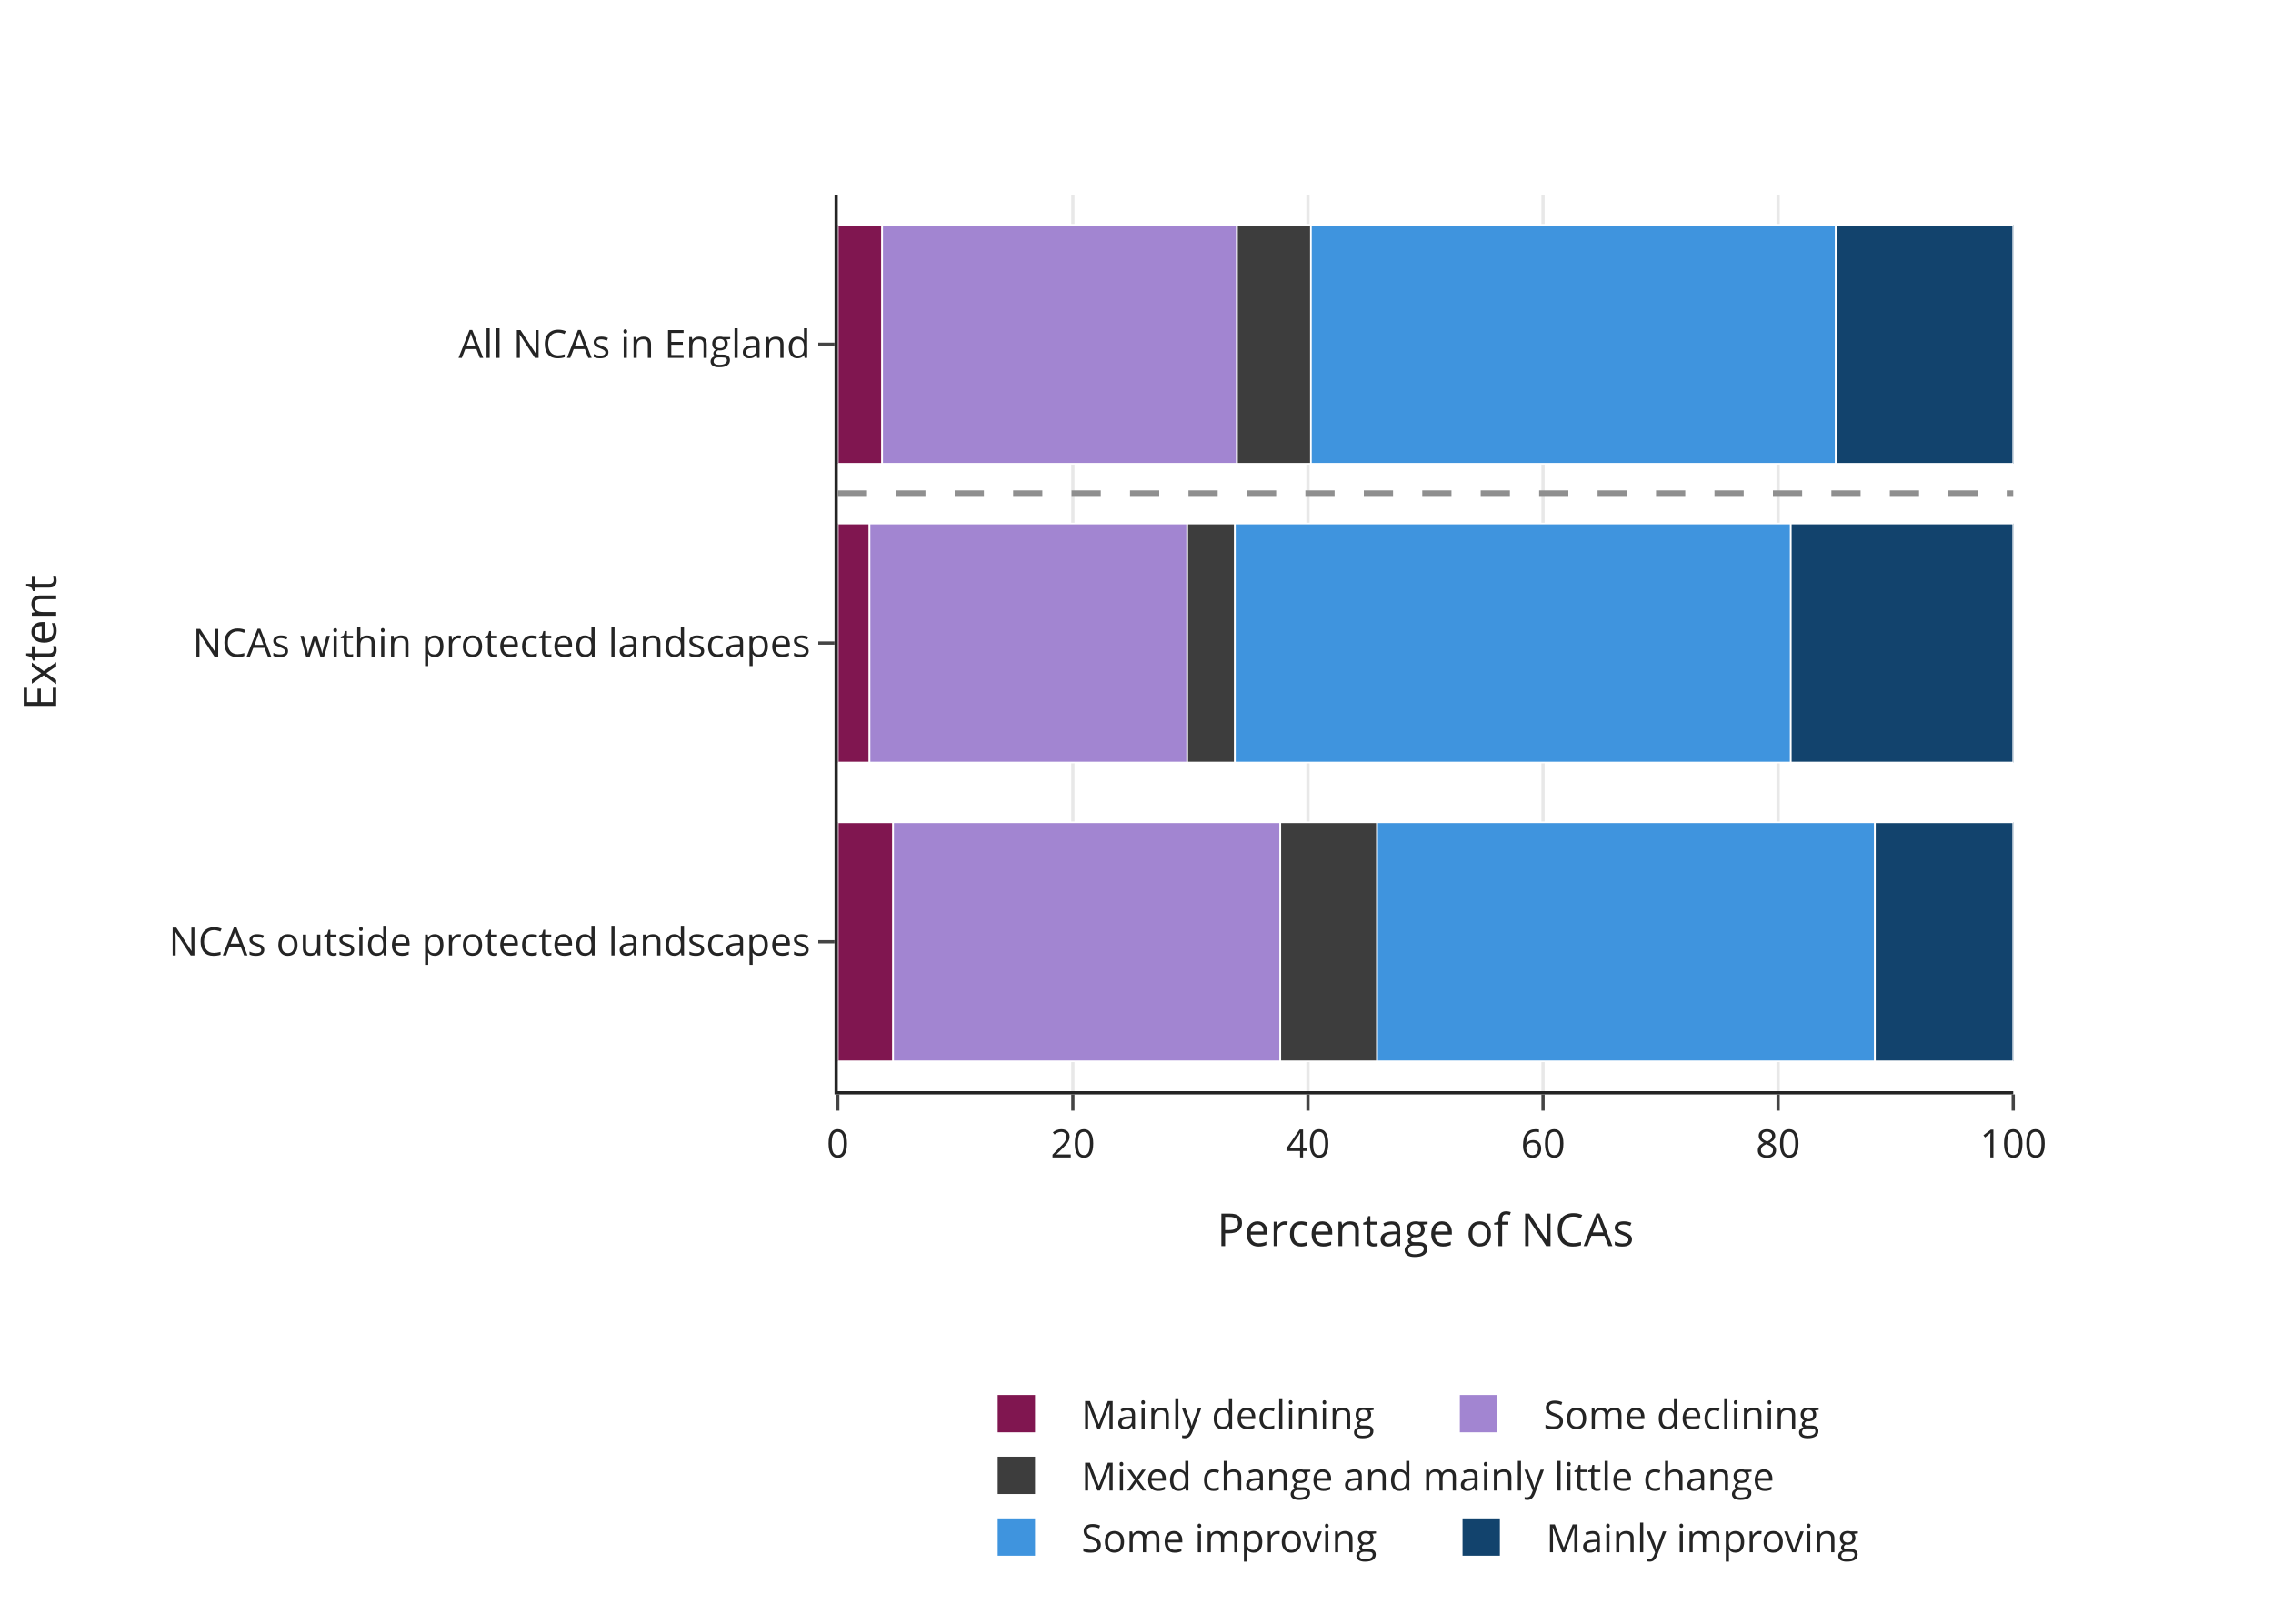
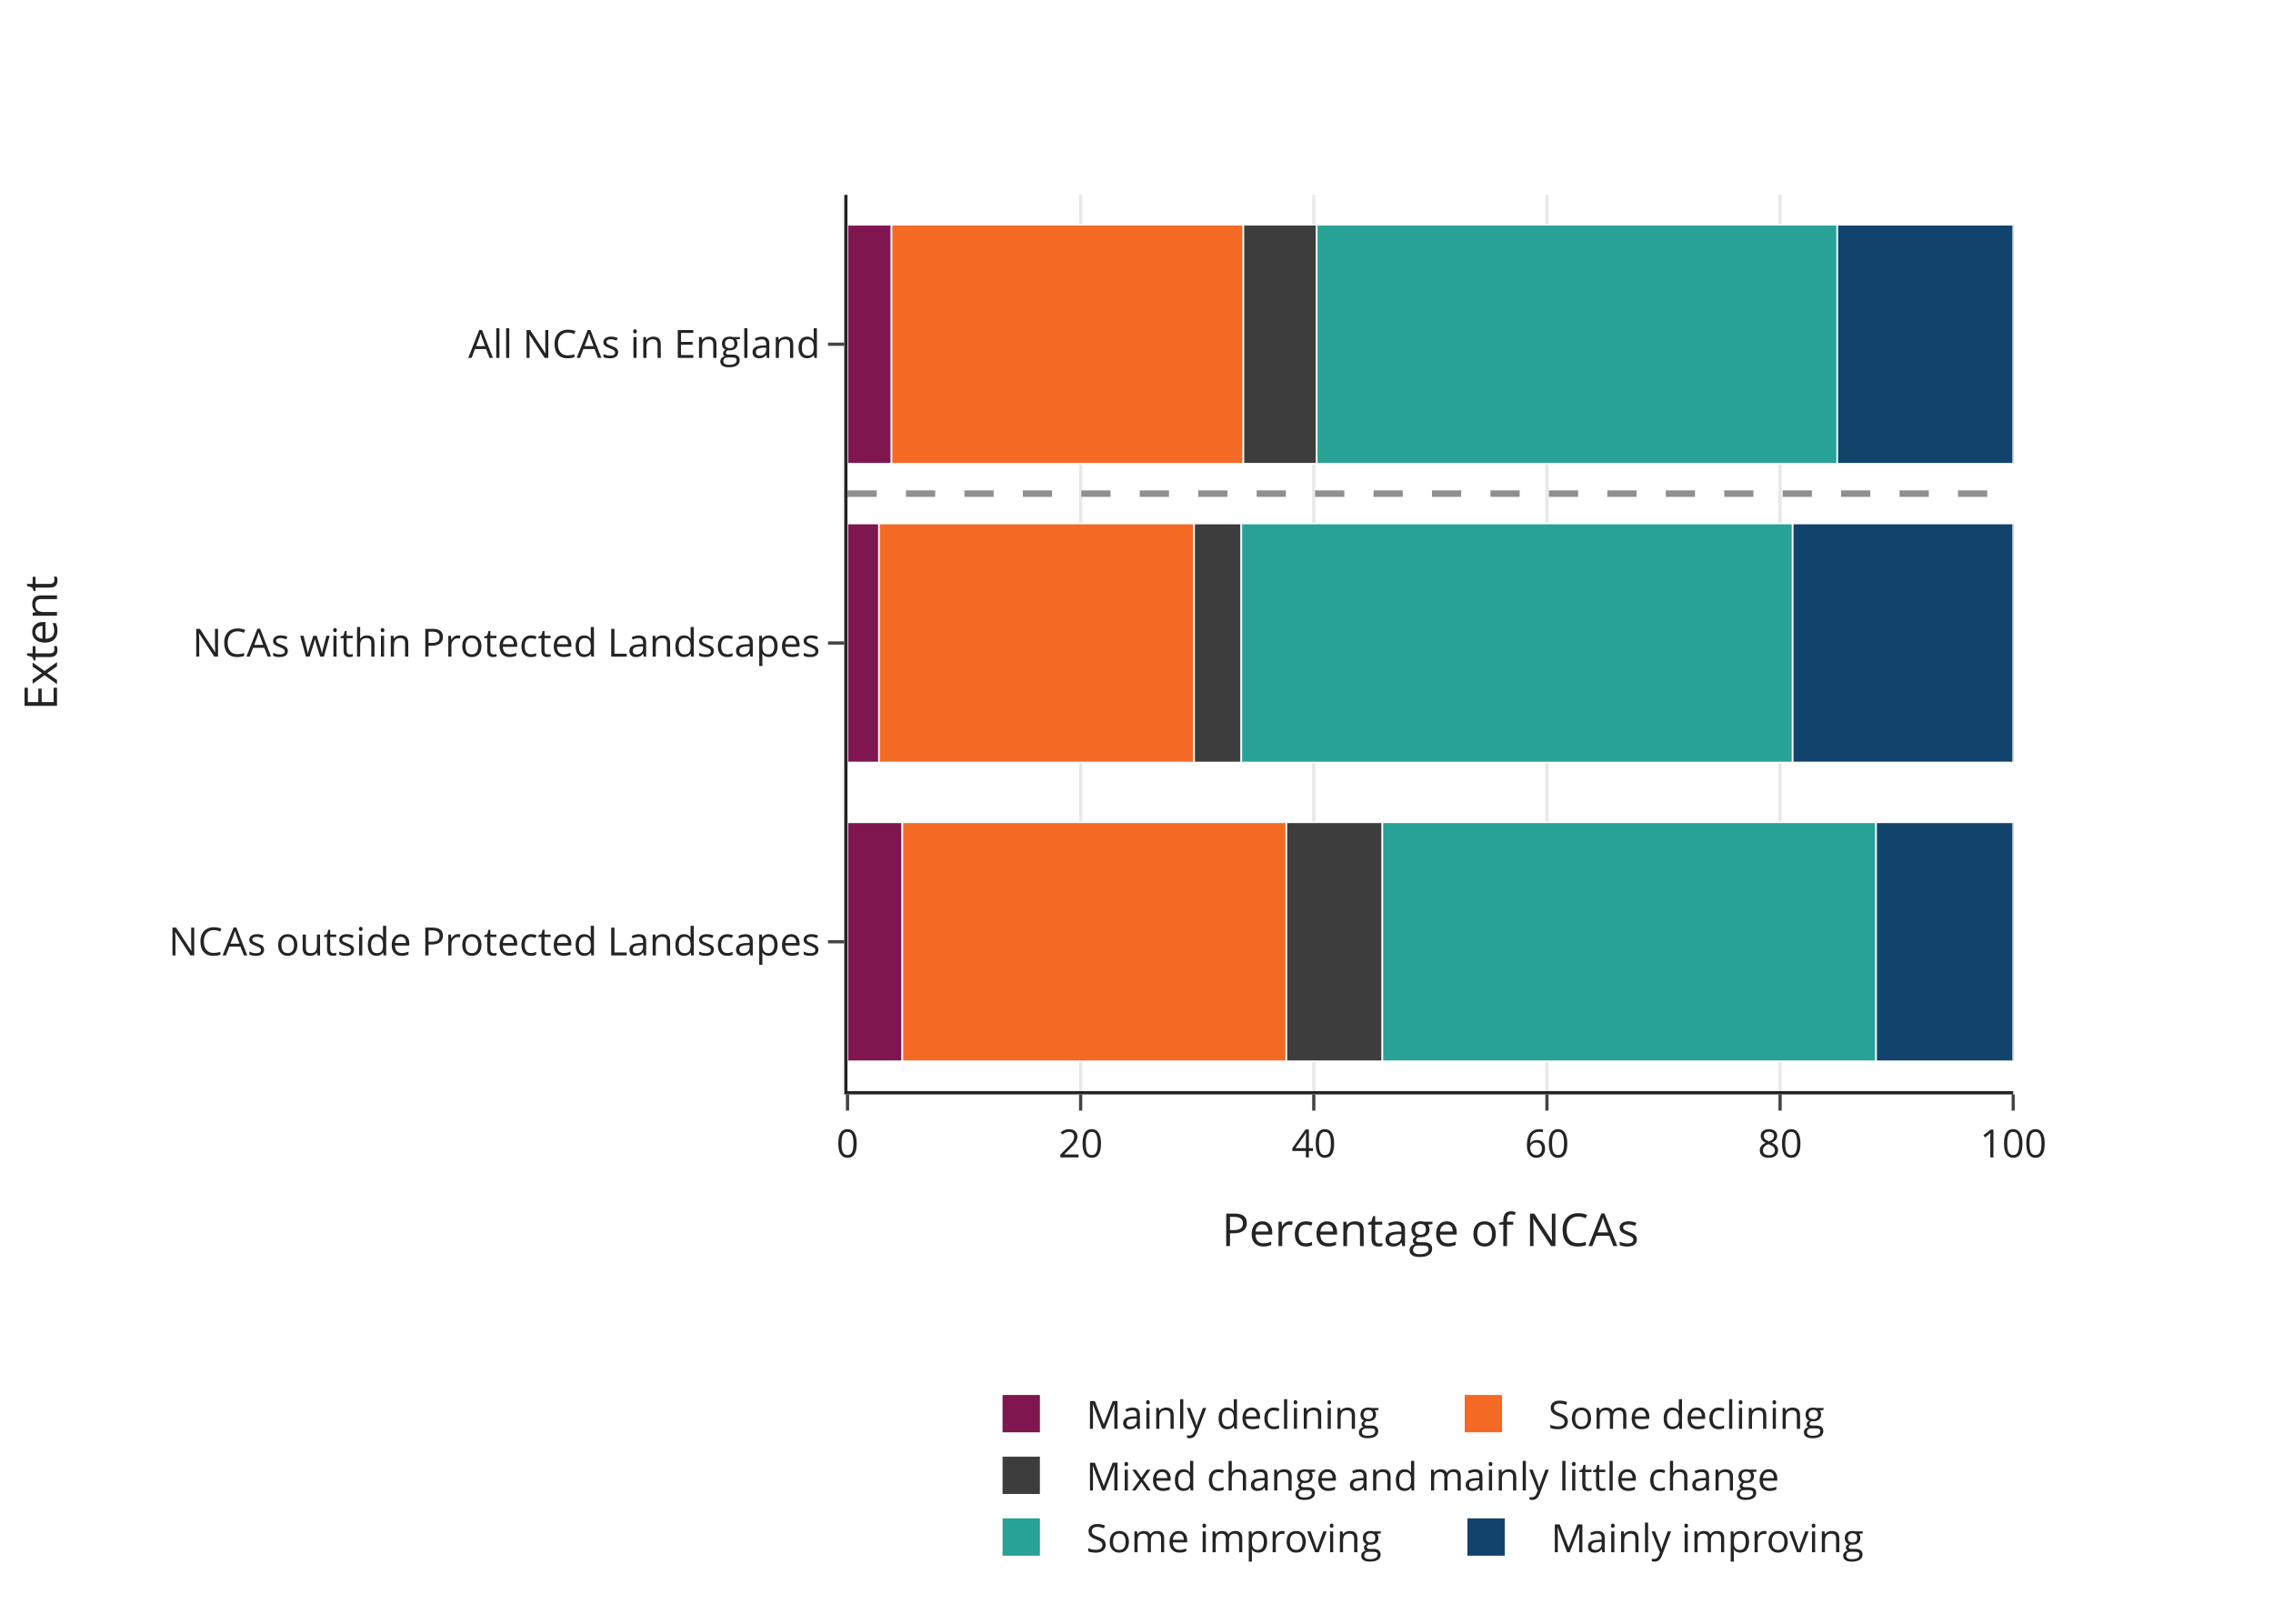
<svg xmlns="http://www.w3.org/2000/svg" class="main-svg" width="700" height="500" style="" viewBox="0 0 700 500">
  <rect x="0" y="0" width="700" height="500" style="fill: rgb(255, 255, 255); fill-opacity: 1;" />
-   <defs id="defs-513f58">
+   <defs id="defs-acbae8">
    <g class="clips">
-       <clipPath id="clip513f58xyplot" class="plotclip">
-         <rect width="362" height="276" />
-       </clipPath>
-       <clipPath class="axesclip" id="clip513f58x">
-         <rect x="258" y="0" width="362" height="500" />
-       </clipPath>
-       <clipPath class="axesclip" id="clip513f58y">
+       <clipPath id="clipacbae8xyplot" class="plotclip">
+         <rect width="359" height="276" />
+       </clipPath>
+       <clipPath class="axesclip" id="clipacbae8x">
+         <rect x="261" y="0" width="359" height="500" />
+       </clipPath>
+       <clipPath class="axesclip" id="clipacbae8y">
        <rect x="0" y="60" width="700" height="276" />
      </clipPath>
-       <clipPath class="axesclip" id="clip513f58xy">
-         <rect x="258" y="60" width="362" height="276" />
+       <clipPath class="axesclip" id="clipacbae8xy">
+         <rect x="261" y="60" width="359" height="276" />
      </clipPath>
    </g>
    <g class="gradients" />
    <g class="patterns" />
  </defs>
  <g class="bglayer" />
  <g class="layer-below">
    <g class="imagelayer" />
    <g class="shapelayer" />
  </g>
  <g class="cartesianlayer">
    <g class="subplot xy">
      <g class="layer-subplot">
        <g class="shapelayer" />
        <g class="imagelayer" />
      </g>
      <g class="minor-gridlayer">
        <g class="x" />
        <g class="y" />
      </g>
      <g class="gridlayer">
        <g class="x">
-           <path class="xgrid crisp" transform="translate(330.4,0)" d="M0,60v276" style="stroke: rgb(232, 232, 232); stroke-opacity: 1; stroke-width: 1px;" />
-           <path class="xgrid crisp" transform="translate(402.8,0)" d="M0,60v276" style="stroke: rgb(232, 232, 232); stroke-opacity: 1; stroke-width: 1px;" />
-           <path class="xgrid crisp" transform="translate(475.2,0)" d="M0,60v276" style="stroke: rgb(232, 232, 232); stroke-opacity: 1; stroke-width: 1px;" />
-           <path class="xgrid crisp" transform="translate(547.6,0)" d="M0,60v276" style="stroke: rgb(232, 232, 232); stroke-opacity: 1; stroke-width: 1px;" />
+           <path class="xgrid crisp" transform="translate(332.8,0)" d="M0,60v276" style="stroke: rgb(232, 232, 232); stroke-opacity: 1; stroke-width: 1px;" />
+           <path class="xgrid crisp" transform="translate(404.6,0)" d="M0,60v276" style="stroke: rgb(232, 232, 232); stroke-opacity: 1; stroke-width: 1px;" />
+           <path class="xgrid crisp" transform="translate(476.4,0)" d="M0,60v276" style="stroke: rgb(232, 232, 232); stroke-opacity: 1; stroke-width: 1px;" />
+           <path class="xgrid crisp" transform="translate(548.2,0)" d="M0,60v276" style="stroke: rgb(232, 232, 232); stroke-opacity: 1; stroke-width: 1px;" />
        </g>
        <g class="y" />
      </g>
      <g class="zerolinelayer" />
      <g class="layer-between">
        <g class="shapelayer" />
        <g class="imagelayer" />
      </g>
      <path class="xlines-below" />
      <path class="ylines-below" />
      <g class="overlines-below" />
      <g class="xaxislayer-below" />
      <g class="yaxislayer-below" />
      <g class="overaxes-below" />
-       <g class="plot" transform="translate(258,60)" clip-path="url(#clip513f58xyplot)">
-         <g class="barlayer mlayer">
-           <g class="trace bars" style="opacity: 1;">
-             <g class="points">
-               <g class="point">
-                 <path d="M0,82.8V9.2H13.66V82.8Z" style="vector-effect: none; opacity: 1; stroke-width: 0.5px; fill: rgb(128, 22, 80); fill-opacity: 1; stroke: rgb(255, 255, 255); stroke-opacity: 1;" />
-               </g>
-               <g class="point">
-                 <path d="M0,174.8V101.2H9.78V174.8Z" style="vector-effect: none; opacity: 1; stroke-width: 0.5px; fill: rgb(128, 22, 80); fill-opacity: 1; stroke: rgb(255, 255, 255); stroke-opacity: 1;" />
-               </g>
-               <g class="point">
-                 <path d="M0,266.8V193.2H17.04V266.8Z" style="vector-effect: none; opacity: 1; stroke-width: 0.5px; fill: rgb(128, 22, 80); fill-opacity: 1; stroke: rgb(255, 255, 255); stroke-opacity: 1;" />
-               </g>
-             </g>
-           </g>
-           <g class="trace bars" style="opacity: 1;">
-             <g class="points">
-               <g class="point">
-                 <path d="M13.66,82.8V9.2H122.94V82.8Z" style="vector-effect: none; opacity: 1; stroke-width: 0.5px; fill: rgb(162, 133, 209); fill-opacity: 1; stroke: rgb(255, 255, 255); stroke-opacity: 1;" />
-               </g>
-               <g class="point">
-                 <path d="M9.78,174.8V101.2H107.62V174.8Z" style="vector-effect: none; opacity: 1; stroke-width: 0.5px; fill: rgb(162, 133, 209); fill-opacity: 1; stroke: rgb(255, 255, 255); stroke-opacity: 1;" />
-               </g>
-               <g class="point">
-                 <path d="M17.04,266.8V193.2H136.28V266.8Z" style="vector-effect: none; opacity: 1; stroke-width: 0.5px; fill: rgb(162, 133, 209); fill-opacity: 1; stroke: rgb(255, 255, 255); stroke-opacity: 1;" />
-               </g>
-             </g>
-           </g>
-           <g class="trace bars" style="opacity: 1;">
-             <g class="points">
-               <g class="point">
-                 <path d="M122.94,82.8V9.2H145.71V82.8Z" style="vector-effect: none; opacity: 1; stroke-width: 0.5px; fill: rgb(61, 61, 61); fill-opacity: 1; stroke: rgb(255, 255, 255); stroke-opacity: 1;" />
-               </g>
-               <g class="point">
-                 <path d="M107.62,174.8V101.2H122.3V174.8Z" style="vector-effect: none; opacity: 1; stroke-width: 0.5px; fill: rgb(61, 61, 61); fill-opacity: 1; stroke: rgb(255, 255, 255); stroke-opacity: 1;" />
-               </g>
-               <g class="point">
-                 <path d="M136.28,266.8V193.2H166.09V266.8Z" style="vector-effect: none; opacity: 1; stroke-width: 0.5px; fill: rgb(61, 61, 61); fill-opacity: 1; stroke: rgb(255, 255, 255); stroke-opacity: 1;" />
-               </g>
-             </g>
-           </g>
-           <g class="trace bars" style="opacity: 1;">
-             <g class="points">
-               <g class="point">
-                 <path d="M145.71,82.8V9.2H307.36V82.8Z" style="vector-effect: none; opacity: 1; stroke-width: 0.5px; fill: rgb(63, 148, 222); fill-opacity: 1; stroke: rgb(255, 255, 255); stroke-opacity: 1;" />
-               </g>
-               <g class="point">
-                 <path d="M122.3,174.8V101.2H293.51V174.8Z" style="vector-effect: none; opacity: 1; stroke-width: 0.5px; fill: rgb(63, 148, 222); fill-opacity: 1; stroke: rgb(255, 255, 255); stroke-opacity: 1;" />
-               </g>
-               <g class="point">
-                 <path d="M166.09,266.8V193.2H319.41V266.8Z" style="vector-effect: none; opacity: 1; stroke-width: 0.5px; fill: rgb(63, 148, 222); fill-opacity: 1; stroke: rgb(255, 255, 255); stroke-opacity: 1;" />
-               </g>
-             </g>
-           </g>
-           <g class="trace bars" style="opacity: 1;">
-             <g class="points">
-               <g class="point">
-                 <path d="M307.36,82.8V9.2H362V82.8Z" style="vector-effect: none; opacity: 1; stroke-width: 0.5px; fill: rgb(18, 67, 109); fill-opacity: 1; stroke: rgb(255, 255, 255); stroke-opacity: 1;" />
-               </g>
-               <g class="point">
-                 <path d="M293.51,174.8V101.2H362V174.8Z" style="vector-effect: none; opacity: 1; stroke-width: 0.5px; fill: rgb(18, 67, 109); fill-opacity: 1; stroke: rgb(255, 255, 255); stroke-opacity: 1;" />
-               </g>
-               <g class="point">
-                 <path d="M319.41,266.8V193.2H362V266.8Z" style="vector-effect: none; opacity: 1; stroke-width: 0.5px; fill: rgb(18, 67, 109); fill-opacity: 1; stroke: rgb(255, 255, 255); stroke-opacity: 1;" />
-               </g>
-             </g>
-           </g>
-         </g>
-       </g>
-       <g class="overplot" />
-       <path class="xlines-above crisp" d="M257,336.5H620" style="fill: none; stroke-width: 1px; stroke: rgb(36, 36, 36); stroke-opacity: 1;" />
-       <path class="ylines-above crisp" d="M257.5,60V336" style="fill: none; stroke-width: 1px; stroke: rgb(36, 36, 36); stroke-opacity: 1;" />
+       <g class="overplot">
+         <g class="xy" transform="translate(261,60)" clip-path="url(#clipacbae8xyplot)">
+           <g class="barlayer mlayer">
+             <g class="trace bars" style="opacity: 1;">
+               <g class="points">
+                 <g class="point">
+                   <path d="M0,82.8V9.2H13.55V82.8Z" style="vector-effect: none; opacity: 1; stroke-width: 0.5px; fill: rgb(128, 22, 80); fill-opacity: 1; stroke: rgb(255, 255, 255); stroke-opacity: 1;" />
+                 </g>
+                 <g class="point">
+                   <path d="M0,174.8V101.2H9.7V174.8Z" style="vector-effect: none; opacity: 1; stroke-width: 0.5px; fill: rgb(128, 22, 80); fill-opacity: 1; stroke: rgb(255, 255, 255); stroke-opacity: 1;" />
+                 </g>
+                 <g class="point">
+                   <path d="M0,266.8V193.2H16.89V266.8Z" style="vector-effect: none; opacity: 1; stroke-width: 0.5px; fill: rgb(128, 22, 80); fill-opacity: 1; stroke: rgb(255, 255, 255); stroke-opacity: 1;" />
+                 </g>
+               </g>
+             </g>
+             <g class="trace bars" style="opacity: 1;">
+               <g class="points">
+                 <g class="point">
+                   <path d="M13.55,82.8V9.2H121.92V82.8Z" style="vector-effect: none; opacity: 1; stroke-width: 0.5px; fill: rgb(244, 106, 37); fill-opacity: 1; stroke: rgb(255, 255, 255); stroke-opacity: 1;" />
+                 </g>
+                 <g class="point">
+                   <path d="M9.7,174.8V101.2H106.73V174.8Z" style="vector-effect: none; opacity: 1; stroke-width: 0.5px; fill: rgb(244, 106, 37); fill-opacity: 1; stroke: rgb(255, 255, 255); stroke-opacity: 1;" />
+                 </g>
+                 <g class="point">
+                   <path d="M16.89,266.8V193.2H135.15V266.8Z" style="vector-effect: none; opacity: 1; stroke-width: 0.5px; fill: rgb(244, 106, 37); fill-opacity: 1; stroke: rgb(255, 255, 255); stroke-opacity: 1;" />
+                 </g>
+               </g>
+             </g>
+             <g class="trace bars" style="opacity: 1;">
+               <g class="points">
+                 <g class="point">
+                   <path d="M121.92,82.8V9.2H144.5V82.8Z" style="vector-effect: none; opacity: 1; stroke-width: 0.5px; fill: rgb(61, 61, 61); fill-opacity: 1; stroke: rgb(255, 255, 255); stroke-opacity: 1;" />
+                 </g>
+                 <g class="point">
+                   <path d="M106.73,174.8V101.2H121.28V174.8Z" style="vector-effect: none; opacity: 1; stroke-width: 0.5px; fill: rgb(61, 61, 61); fill-opacity: 1; stroke: rgb(255, 255, 255); stroke-opacity: 1;" />
+                 </g>
+                 <g class="point">
+                   <path d="M135.15,266.8V193.2H164.72V266.8Z" style="vector-effect: none; opacity: 1; stroke-width: 0.5px; fill: rgb(61, 61, 61); fill-opacity: 1; stroke: rgb(255, 255, 255); stroke-opacity: 1;" />
+                 </g>
+               </g>
+             </g>
+             <g class="trace bars" style="opacity: 1;">
+               <g class="points">
+                 <g class="point">
+                   <path d="M144.5,82.8V9.2H304.81V82.8Z" style="vector-effect: none; opacity: 1; stroke-width: 0.5px; fill: rgb(40, 161, 151); fill-opacity: 1; stroke: rgb(255, 255, 255); stroke-opacity: 1;" />
+                 </g>
+                 <g class="point">
+                   <path d="M121.28,174.8V101.2H291.08V174.8Z" style="vector-effect: none; opacity: 1; stroke-width: 0.5px; fill: rgb(40, 161, 151); fill-opacity: 1; stroke: rgb(255, 255, 255); stroke-opacity: 1;" />
+                 </g>
+                 <g class="point">
+                   <path d="M164.72,266.8V193.2H316.76V266.8Z" style="vector-effect: none; opacity: 1; stroke-width: 0.5px; fill: rgb(40, 161, 151); fill-opacity: 1; stroke: rgb(255, 255, 255); stroke-opacity: 1;" />
+                 </g>
+               </g>
+             </g>
+             <g class="trace bars" style="opacity: 1;">
+               <g class="points">
+                 <g class="point">
+                   <path d="M304.81,82.8V9.2H359V82.8Z" style="vector-effect: none; opacity: 1; stroke-width: 0.5px; fill: rgb(18, 67, 109); fill-opacity: 1; stroke: rgb(255, 255, 255); stroke-opacity: 1;" />
+                 </g>
+                 <g class="point">
+                   <path d="M291.08,174.8V101.2H359V174.8Z" style="vector-effect: none; opacity: 1; stroke-width: 0.5px; fill: rgb(18, 67, 109); fill-opacity: 1; stroke: rgb(255, 255, 255); stroke-opacity: 1;" />
+                 </g>
+                 <g class="point">
+                   <path d="M316.76,266.8V193.2H359V266.8Z" style="vector-effect: none; opacity: 1; stroke-width: 0.5px; fill: rgb(18, 67, 109); fill-opacity: 1; stroke: rgb(255, 255, 255); stroke-opacity: 1;" />
+                 </g>
+               </g>
+             </g>
+           </g>
+         </g>
+       </g>
+       <path class="xlines-above crisp" d="M260,336.5H620" style="fill: none; stroke-width: 1px; stroke: rgb(36, 36, 36); stroke-opacity: 1;" />
+       <path class="ylines-above crisp" d="M260.5,60V336" style="fill: none; stroke-width: 1px; stroke: rgb(36, 36, 36); stroke-opacity: 1;" />
      <g class="overlines-above" />
      <g class="xaxislayer-above">
-         <path class="xtick ticks crisp" d="M0,337v5" transform="translate(258,0)" style="stroke: rgb(68, 68, 68); stroke-opacity: 1; stroke-width: 1px;" />
-         <path class="xtick ticks crisp" d="M0,337v5" transform="translate(330.4,0)" style="stroke: rgb(68, 68, 68); stroke-opacity: 1; stroke-width: 1px;" />
-         <path class="xtick ticks crisp" d="M0,337v5" transform="translate(402.8,0)" style="stroke: rgb(68, 68, 68); stroke-opacity: 1; stroke-width: 1px;" />
-         <path class="xtick ticks crisp" d="M0,337v5" transform="translate(475.2,0)" style="stroke: rgb(68, 68, 68); stroke-opacity: 1; stroke-width: 1px;" />
-         <path class="xtick ticks crisp" d="M0,337v5" transform="translate(547.6,0)" style="stroke: rgb(68, 68, 68); stroke-opacity: 1; stroke-width: 1px;" />
+         <path class="xtick ticks crisp" d="M0,337v5" transform="translate(261,0)" style="stroke: rgb(68, 68, 68); stroke-opacity: 1; stroke-width: 1px;" />
+         <path class="xtick ticks crisp" d="M0,337v5" transform="translate(332.8,0)" style="stroke: rgb(68, 68, 68); stroke-opacity: 1; stroke-width: 1px;" />
+         <path class="xtick ticks crisp" d="M0,337v5" transform="translate(404.6,0)" style="stroke: rgb(68, 68, 68); stroke-opacity: 1; stroke-width: 1px;" />
+         <path class="xtick ticks crisp" d="M0,337v5" transform="translate(476.4,0)" style="stroke: rgb(68, 68, 68); stroke-opacity: 1; stroke-width: 1px;" />
+         <path class="xtick ticks crisp" d="M0,337v5" transform="translate(548.2,0)" style="stroke: rgb(68, 68, 68); stroke-opacity: 1; stroke-width: 1px;" />
        <path class="xtick ticks crisp" d="M0,337v5" transform="translate(620,0)" style="stroke: rgb(68, 68, 68); stroke-opacity: 1; stroke-width: 1px;" />
        <g class="xtick">
-           <text text-anchor="middle" x="0" y="356.4" transform="translate(258,0)" style="font-family: 'Open Sans', verdana, arial, sans-serif; font-size: 12px; fill: rgb(36, 36, 36); fill-opacity: 1; white-space: pre; opacity: 1;">0</text>
-         </g>
-         <g class="xtick">
-           <text text-anchor="middle" x="0" y="356.4" style="font-family: 'Open Sans', verdana, arial, sans-serif; font-size: 12px; fill: rgb(36, 36, 36); fill-opacity: 1; white-space: pre; opacity: 1;" transform="translate(330.4,0)">20</text>
-         </g>
-         <g class="xtick">
-           <text text-anchor="middle" x="0" y="356.4" style="font-family: 'Open Sans', verdana, arial, sans-serif; font-size: 12px; fill: rgb(36, 36, 36); fill-opacity: 1; white-space: pre; opacity: 1;" transform="translate(402.8,0)">40</text>
-         </g>
-         <g class="xtick">
-           <text text-anchor="middle" x="0" y="356.4" style="font-family: 'Open Sans', verdana, arial, sans-serif; font-size: 12px; fill: rgb(36, 36, 36); fill-opacity: 1; white-space: pre; opacity: 1;" transform="translate(475.2,0)">60</text>
-         </g>
-         <g class="xtick">
-           <text text-anchor="middle" x="0" y="356.4" style="font-family: 'Open Sans', verdana, arial, sans-serif; font-size: 12px; fill: rgb(36, 36, 36); fill-opacity: 1; white-space: pre; opacity: 1;" transform="translate(547.6,0)">80</text>
+           <text text-anchor="middle" x="0" y="356.4" transform="translate(261,0)" style="font-family: 'Open Sans', verdana, arial, sans-serif; font-size: 12px; fill: rgb(36, 36, 36); fill-opacity: 1; white-space: pre; opacity: 1;">0</text>
+         </g>
+         <g class="xtick">
+           <text text-anchor="middle" x="0" y="356.4" style="font-family: 'Open Sans', verdana, arial, sans-serif; font-size: 12px; fill: rgb(36, 36, 36); fill-opacity: 1; white-space: pre; opacity: 1;" transform="translate(332.8,0)">20</text>
+         </g>
+         <g class="xtick">
+           <text text-anchor="middle" x="0" y="356.4" style="font-family: 'Open Sans', verdana, arial, sans-serif; font-size: 12px; fill: rgb(36, 36, 36); fill-opacity: 1; white-space: pre; opacity: 1;" transform="translate(404.6,0)">40</text>
+         </g>
+         <g class="xtick">
+           <text text-anchor="middle" x="0" y="356.4" style="font-family: 'Open Sans', verdana, arial, sans-serif; font-size: 12px; fill: rgb(36, 36, 36); fill-opacity: 1; white-space: pre; opacity: 1;" transform="translate(476.4,0)">60</text>
+         </g>
+         <g class="xtick">
+           <text text-anchor="middle" x="0" y="356.4" style="font-family: 'Open Sans', verdana, arial, sans-serif; font-size: 12px; fill: rgb(36, 36, 36); fill-opacity: 1; white-space: pre; opacity: 1;" transform="translate(548.2,0)">80</text>
        </g>
        <g class="xtick">
          <text text-anchor="middle" x="0" y="356.4" style="font-family: 'Open Sans', verdana, arial, sans-serif; font-size: 12px; fill: rgb(36, 36, 36); fill-opacity: 1; white-space: pre; opacity: 1;" transform="translate(620,0)">100</text>
        </g>
      </g>
      <g class="yaxislayer-above">
-         <path class="ytick ticks crisp" d="M257,0h-5" transform="translate(0,290)" style="stroke: rgb(68, 68, 68); stroke-opacity: 1; stroke-width: 1px;" />
-         <path class="ytick ticks crisp" d="M257,0h-5" transform="translate(0,198)" style="stroke: rgb(68, 68, 68); stroke-opacity: 1; stroke-width: 1px;" />
-         <path class="ytick ticks crisp" d="M257,0h-5" transform="translate(0,106)" style="stroke: rgb(68, 68, 68); stroke-opacity: 1; stroke-width: 1px;" />
+         <path class="ytick ticks crisp" d="M260,0h-5" transform="translate(0,290)" style="stroke: rgb(68, 68, 68); stroke-opacity: 1; stroke-width: 1px;" />
+         <path class="ytick ticks crisp" d="M260,0h-5" transform="translate(0,198)" style="stroke: rgb(68, 68, 68); stroke-opacity: 1; stroke-width: 1px;" />
+         <path class="ytick ticks crisp" d="M260,0h-5" transform="translate(0,106)" style="stroke: rgb(68, 68, 68); stroke-opacity: 1; stroke-width: 1px;" />
        <g class="ytick">
-           <text text-anchor="end" x="249.6" y="4.2" transform="translate(0,290)" style="font-family: 'Open Sans', verdana, arial, sans-serif; font-size: 12px; fill: rgb(36, 36, 36); fill-opacity: 1; white-space: pre; opacity: 1;">NCAs outside protected landscapes</text>
+           <text text-anchor="end" x="252.6" y="4.2" transform="translate(0,290)" style="font-family: 'Open Sans', verdana, arial, sans-serif; font-size: 12px; fill: rgb(36, 36, 36); fill-opacity: 1; white-space: pre; opacity: 1;">NCAs outside Protected Landscapes</text>
        </g>
        <g class="ytick">
-           <text text-anchor="end" x="249.6" y="4.2" transform="translate(0,198)" style="font-family: 'Open Sans', verdana, arial, sans-serif; font-size: 12px; fill: rgb(36, 36, 36); fill-opacity: 1; white-space: pre; opacity: 1;">NCAs within protected landscapes</text>
+           <text text-anchor="end" x="252.6" y="4.2" transform="translate(0,198)" style="font-family: 'Open Sans', verdana, arial, sans-serif; font-size: 12px; fill: rgb(36, 36, 36); fill-opacity: 1; white-space: pre; opacity: 1;">NCAs within Protected Landscapes</text>
        </g>
        <g class="ytick">
-           <text text-anchor="end" x="249.6" y="4.2" transform="translate(0,106)" style="font-family: 'Open Sans', verdana, arial, sans-serif; font-size: 12px; fill: rgb(36, 36, 36); fill-opacity: 1; white-space: pre; opacity: 1;">All NCAs in England</text>
+           <text text-anchor="end" x="252.6" y="4.2" transform="translate(0,106)" style="font-family: 'Open Sans', verdana, arial, sans-serif; font-size: 12px; fill: rgb(36, 36, 36); fill-opacity: 1; white-space: pre; opacity: 1;">All NCAs in England</text>
        </g>
      </g>
      <g class="overaxes-above" />
    </g>
  </g>
  <g class="polarlayer" />
  <g class="smithlayer" />
  <g class="ternarylayer" />
  <g class="geolayer" />
  <g class="funnelarealayer" />
  <g class="pielayer" />
  <g class="iciclelayer" />
  <g class="treemaplayer" />
  <g class="sunburstlayer" />
  <g class="glimages" />
-   <defs id="topdefs-513f58">
+   <defs id="topdefs-acbae8">
    <g class="clips" />
-     <clipPath id="legend513f58">
+     <clipPath id="legendacbae8">
      <rect width="292" height="67" x="0" y="0" />
    </clipPath>
  </defs>
  <g class="layer-above">
    <g class="imagelayer" />
    <g class="shapelayer">
-       <g class="shape-group" data-index="0" clip-path="url(#clip513f58y)">
-         <path data-index="0" fill-rule="evenodd" d="M258,152L620,152" style="opacity: 1; stroke: rgb(143, 143, 143); stroke-opacity: 1; fill: rgb(0, 0, 0); fill-opacity: 1; stroke-dasharray: 9px, 9px; stroke-width: 2px;" />
+       <g class="shape-group" data-index="0" clip-path="url(#clipacbae8y)">
+         <path data-index="0" fill-rule="evenodd" d="M261,152L620,152" style="opacity: 1; stroke: rgb(143, 143, 143); stroke-opacity: 1; fill: rgb(0, 0, 0); fill-opacity: 1; stroke-dasharray: 9px, 9px; stroke-width: 2px;" />
      </g>
    </g>
  </g>
  <g class="infolayer">
-     <g class="legend" pointer-events="all" transform="translate(293,420.8)">
+     <g class="legend" pointer-events="all" transform="translate(294.5,420.8)">
      <rect class="bg" shape-rendering="crispEdges" width="292" height="67" x="0" y="0" style="stroke: rgb(68, 68, 68); stroke-opacity: 1; fill: rgb(255, 255, 255); fill-opacity: 1; stroke-width: 0px;" />
-       <g class="scrollbox" transform="" clip-path="url(#legend513f58)">
+       <g class="scrollbox" transform="" clip-path="url(#legendacbae8)">
        <g class="groups" transform="">
          <g class="traces" transform="translate(0,14.5)" style="opacity: 1;">
            <text class="legendtext" text-anchor="start" x="40" y="4.68" style="font-family: 'Open Sans', verdana, arial, sans-serif; font-size: 12px; fill: rgb(36, 36, 36); fill-opacity: 1; white-space: pre;">Mainly declining</text>
            <g class="layers" style="opacity: 1;">
              <g class="legendfill" />
              <g class="legendlines" />
              <g class="legendsymbols">
                <g class="legendpoints">
                  <path class="legendundefined" d="M6,6H-6V-6H6Z" transform="translate(20,0)" style="stroke-width: 0.5px; fill: rgb(128, 22, 80); fill-opacity: 1; stroke: rgb(255, 255, 255); stroke-opacity: 1;" />
                </g>
              </g>
            </g>
            <rect class="legendtoggle" x="0" y="-9.5" width="139.828" height="19" style="fill: rgb(0, 0, 0); fill-opacity: 0;" />
          </g>
        </g>
        <g class="groups" transform="translate(142.3281,0)">
          <g class="traces" transform="translate(0,14.5)" style="opacity: 1;">
            <text class="legendtext" text-anchor="start" x="40" y="4.68" style="font-family: 'Open Sans', verdana, arial, sans-serif; font-size: 12px; fill: rgb(36, 36, 36); fill-opacity: 1; white-space: pre;">Some declining</text>
            <g class="layers" style="opacity: 1;">
              <g class="legendfill" />
              <g class="legendlines" />
              <g class="legendsymbols">
                <g class="legendpoints">
-                   <path class="legendundefined" d="M6,6H-6V-6H6Z" transform="translate(20,0)" style="stroke-width: 0.5px; fill: rgb(162, 133, 209); fill-opacity: 1; stroke: rgb(255, 255, 255); stroke-opacity: 1;" />
+                   <path class="legendundefined" d="M6,6H-6V-6H6Z" transform="translate(20,0)" style="stroke-width: 0.5px; fill: rgb(244, 106, 37); fill-opacity: 1; stroke: rgb(255, 255, 255); stroke-opacity: 1;" />
                </g>
              </g>
            </g>
            <rect class="legendtoggle" x="0" y="-9.5" width="134.781" height="19" style="fill: rgb(0, 0, 0); fill-opacity: 0;" />
          </g>
        </g>
        <g class="groups" transform="translate(0,19)">
          <g class="traces" transform="translate(0,14.5)" style="opacity: 1;">
            <text class="legendtext" text-anchor="start" x="40" y="4.68" style="font-family: 'Open Sans', verdana, arial, sans-serif; font-size: 12px; fill: rgb(36, 36, 36); fill-opacity: 1; white-space: pre;">Mixed change and mainly little change</text>
            <g class="layers" style="opacity: 1;">
              <g class="legendfill" />
              <g class="legendlines" />
              <g class="legendsymbols">
                <g class="legendpoints">
                  <path class="legendundefined" d="M6,6H-6V-6H6Z" transform="translate(20,0)" style="stroke-width: 0.5px; fill: rgb(61, 61, 61); fill-opacity: 1; stroke: rgb(255, 255, 255); stroke-opacity: 1;" />
                </g>
              </g>
            </g>
            <rect class="legendtoggle" x="0" y="-9.5" width="275.109" height="19" style="fill: rgb(0, 0, 0); fill-opacity: 0;" />
          </g>
        </g>
        <g class="groups" transform="translate(0,38)">
          <g class="traces" transform="translate(0,14.5)" style="opacity: 1;">
            <text class="legendtext" text-anchor="start" x="40" y="4.68" style="font-family: 'Open Sans', verdana, arial, sans-serif; font-size: 12px; fill: rgb(36, 36, 36); fill-opacity: 1; white-space: pre;">Some improving</text>
            <g class="layers" style="opacity: 1;">
              <g class="legendfill" />
              <g class="legendlines" />
              <g class="legendsymbols">
                <g class="legendpoints">
-                   <path class="legendundefined" d="M6,6H-6V-6H6Z" transform="translate(20,0)" style="stroke-width: 0.5px; fill: rgb(63, 148, 222); fill-opacity: 1; stroke: rgb(255, 255, 255); stroke-opacity: 1;" />
+                   <path class="legendundefined" d="M6,6H-6V-6H6Z" transform="translate(20,0)" style="stroke-width: 0.5px; fill: rgb(40, 161, 151); fill-opacity: 1; stroke: rgb(255, 255, 255); stroke-opacity: 1;" />
                </g>
              </g>
            </g>
            <rect class="legendtoggle" x="0" y="-9.5" width="140.656" height="19" style="fill: rgb(0, 0, 0); fill-opacity: 0;" />
          </g>
        </g>
        <g class="groups" transform="translate(143.1562,38)">
          <g class="traces" transform="translate(0,14.5)" style="opacity: 1;">
            <text class="legendtext" text-anchor="start" x="40" y="4.68" style="font-family: 'Open Sans', verdana, arial, sans-serif; font-size: 12px; fill: rgb(36, 36, 36); fill-opacity: 1; white-space: pre;">Mainly improving</text>
            <g class="layers" style="opacity: 1;">
              <g class="legendfill" />
              <g class="legendlines" />
              <g class="legendsymbols">
                <g class="legendpoints">
                  <path class="legendundefined" d="M6,6H-6V-6H6Z" transform="translate(20,0)" style="stroke-width: 0.5px; fill: rgb(18, 67, 109); fill-opacity: 1; stroke: rgb(255, 255, 255); stroke-opacity: 1;" />
                </g>
              </g>
            </g>
            <rect class="legendtoggle" x="0" y="-9.5" width="145.719" height="19" style="fill: rgb(0, 0, 0); fill-opacity: 0;" />
          </g>
        </g>
      </g>
      <rect class="scrollbar" rx="20" ry="3" width="0" height="0" x="0" y="0" style="fill: rgb(128, 139, 164); fill-opacity: 1;" />
    </g>
    <g class="g-gtitle" />
    <g class="g-xtitle">
-       <text class="xtitle" x="439" y="383.706" text-anchor="middle" style="font-family: 'Open Sans', verdana, arial, sans-serif; font-size: 14px; fill: rgb(36, 36, 36); opacity: 1; white-space: pre;">Percentage of NCAs</text>
+       <text class="xtitle" x="440.5" y="383.706" text-anchor="middle" style="opacity: 1; font-family: 'Open Sans', verdana, arial, sans-serif; font-size: 14px; fill: rgb(36, 36, 36); fill-opacity: 1; white-space: pre;">Percentage of NCAs</text>
    </g>
    <g class="g-ytitle">
-       <text class="ytitle" transform="rotate(-90,17.30312,198)" x="17.303" y="198" text-anchor="middle" style="font-family: 'Open Sans', verdana, arial, sans-serif; font-size: 14px; fill: rgb(36, 36, 36); opacity: 1; white-space: pre;">Extent</text>
+       <text class="ytitle" transform="rotate(-90,17.55312,198)" x="17.553" y="198" text-anchor="middle" style="opacity: 1; font-family: 'Open Sans', verdana, arial, sans-serif; font-size: 14px; fill: rgb(36, 36, 36); fill-opacity: 1; white-space: pre;">Extent</text>
    </g>
  </g>
</svg>
